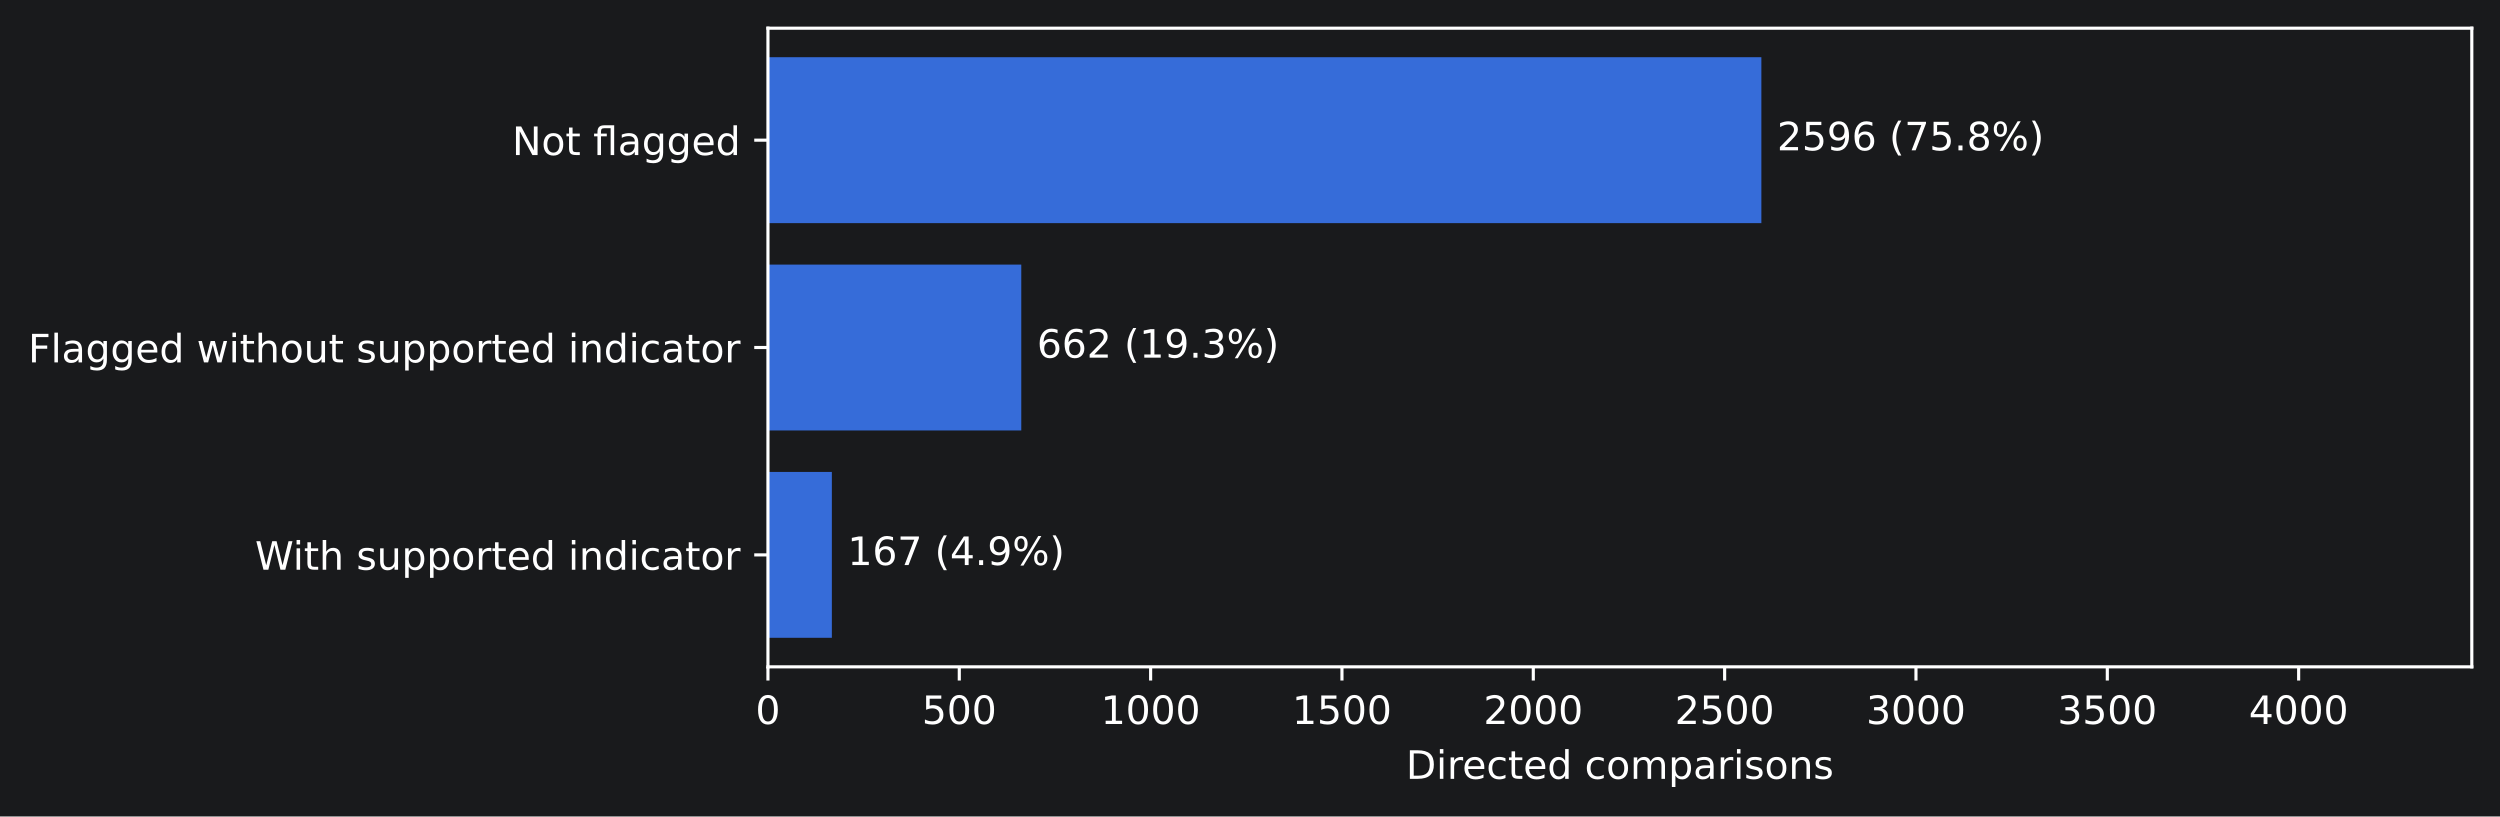
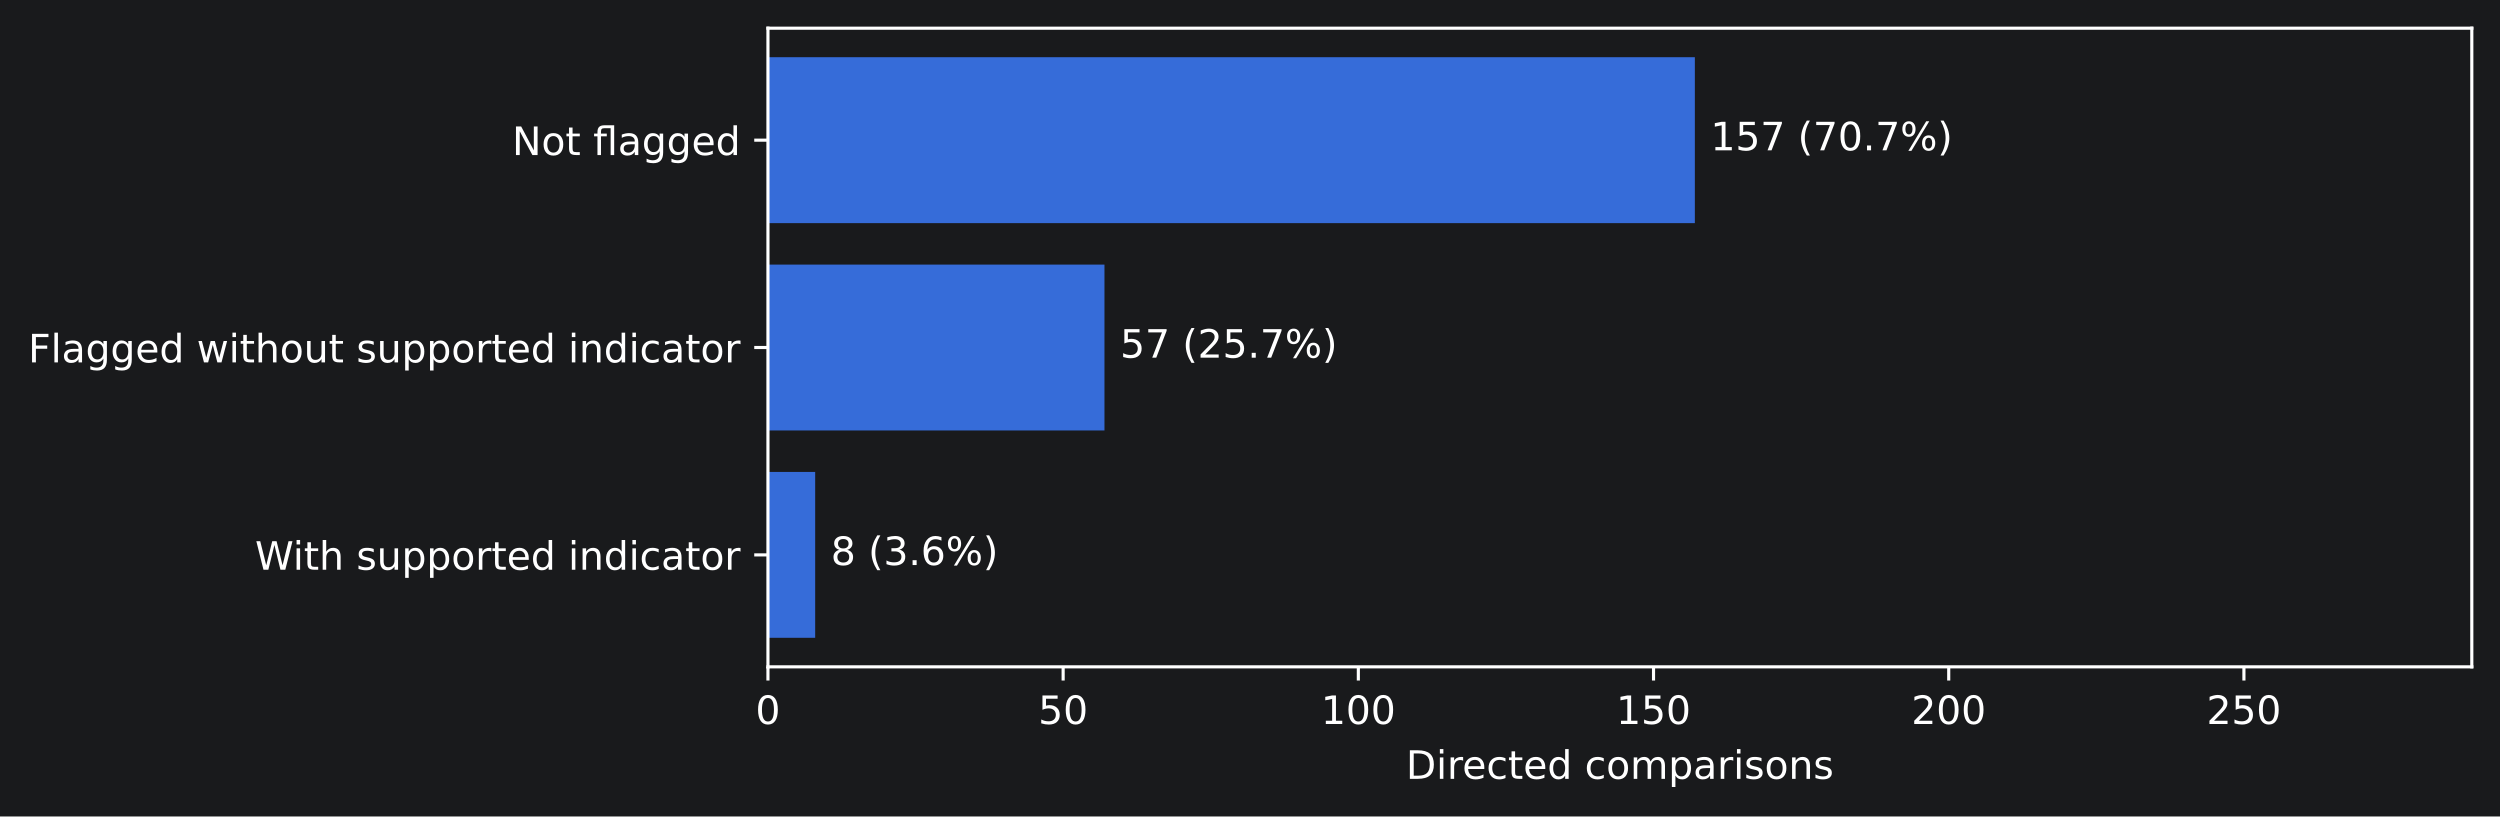
<svg xmlns="http://www.w3.org/2000/svg" xmlns:xlink="http://www.w3.org/1999/xlink" width="638.375pt" height="208.478pt" viewBox="0 0 638.375 208.478" version="1.1">
  <defs>
    <style type="text/css">*{stroke-linejoin: round; stroke-linecap: butt}</style>
  </defs>
  <g id="figure_1">
    <g id="patch_1">
      <path d="M 0 208.478  L 638.375 208.478  L 638.375 0  L 0 0  z " style="fill: #191a1c" />
    </g>
    <g id="axes_1">
      <g id="patch_2">
        <path d="M 196.095 170.278  L 631.175 170.278  L 631.175 7.2  L 196.095 7.2  z " style="fill: #191a1c" />
      </g>
      <g id="patch_3">
-         <path d="M 196.095 14.613  L 449.766 14.613  L 449.766 56.97  L 196.095 56.97  z " clip-path="url(#pff9d4b4fec)" style="fill: #366cd9" />
+         <path d="M 196.095 14.613  L 432.781 14.613  L 432.781 56.97  L 196.095 56.97  z " clip-path="url(#p026abe8a96)" style="fill: #366cd9" />
      </g>
      <g id="patch_4">
-         <path d="M 196.095 67.56  L 260.783 67.56  L 260.783 109.918  L 196.095 109.918  z " clip-path="url(#pff9d4b4fec)" style="fill: #366cd9" />
+         <path d="M 196.095 67.56  L 282.026 67.56  L 282.026 109.918  L 196.095 109.918  z " clip-path="url(#p026abe8a96)" style="fill: #366cd9" />
      </g>
      <g id="patch_5">
-         <path d="M 196.095 120.507  L 212.414 120.507  L 212.414 162.865  L 196.095 162.865  z " clip-path="url(#pff9d4b4fec)" style="fill: #366cd9" />
+         <path d="M 196.095 120.507  L 208.156 120.507  L 208.156 162.865  L 196.095 162.865  z " clip-path="url(#p026abe8a96)" style="fill: #366cd9" />
      </g>
      <g id="matplotlib.axis_1">
        <g id="xtick_1">
          <g id="line2d_1">
            <defs>
-               <path id="m84b1cfa9fc" d="M 0 0  L 0 3.5  " style="stroke: #ffffff; stroke-width: 0.8" />
+               <path id="m8bd6e8baff" d="M 0 0  L 0 3.5  " style="stroke: #ffffff; stroke-width: 0.8" />
            </defs>
            <g>
-               <use xlink:href="#m84b1cfa9fc" x="196.095" y="170.278" style="fill: #ffffff; stroke: #ffffff; stroke-width: 0.8" />
+               <use xlink:href="#m8bd6e8baff" x="196.095" y="170.278" style="fill: #ffffff; stroke: #ffffff; stroke-width: 0.8" />
            </g>
          </g>
          <g id="text_1">
            <g style="fill: #ffffff" transform="translate(192.9141 184.8753) scale(0.1 -0.1)">
              <defs>
                <path id="DejaVuSans-13" d="M 2034 4250  Q 1547 4250 1301 3770  Q 1056 3291 1056 2328  Q 1056 1369 1301 889  Q 1547 409 2034 409  Q 2525 409 2770 889  Q 3016 1369 3016 2328  Q 3016 3291 2770 3770  Q 2525 4250 2034 4250  z M 2034 4750  Q 2819 4750 3233 4129  Q 3647 3509 3647 2328  Q 3647 1150 3233 529  Q 2819 -91 2034 -91  Q 1250 -91 836 529  Q 422 1150 422 2328  Q 422 3509 836 4129  Q 1250 4750 2034 4750  z " transform="scale(0.015625)" />
              </defs>
              <use xlink:href="#DejaVuSans-13" />
            </g>
          </g>
        </g>
        <g id="xtick_2">
          <g id="line2d_2">
            <g>
-               <use xlink:href="#m84b1cfa9fc" x="244.953" y="170.278" style="fill: #ffffff; stroke: #ffffff; stroke-width: 0.8" />
+               <use xlink:href="#m8bd6e8baff" x="271.473" y="170.278" style="fill: #ffffff; stroke: #ffffff; stroke-width: 0.8" />
            </g>
          </g>
          <g id="text_2">
-             <g style="fill: #ffffff" transform="translate(235.4095 184.8753) scale(0.1 -0.1)">
+             <g style="fill: #ffffff" transform="translate(265.1105 184.8753) scale(0.1 -0.1)">
              <defs>
                <path id="DejaVuSans-18" d="M 691 4666  L 3169 4666  L 3169 4134  L 1269 4134  L 1269 2991  Q 1406 3038 1543 3061  Q 1681 3084 1819 3084  Q 2600 3084 3056 2656  Q 3513 2228 3513 1497  Q 3513 744 3044 326  Q 2575 -91 1722 -91  Q 1428 -91 1123 -41  Q 819 9 494 109  L 494 744  Q 775 591 1075 516  Q 1375 441 1709 441  Q 2250 441 2565 725  Q 2881 1009 2881 1497  Q 2881 1984 2565 2268  Q 2250 2553 1709 2553  Q 1456 2553 1204 2497  Q 953 2441 691 2322  L 691 4666  z " transform="scale(0.015625)" />
              </defs>
              <use xlink:href="#DejaVuSans-18" />
              <use xlink:href="#DejaVuSans-13" transform="translate(63.625 0)" />
-               <use xlink:href="#DejaVuSans-13" transform="translate(127.25 0)" />
            </g>
          </g>
        </g>
        <g id="xtick_3">
          <g id="line2d_3">
            <g>
-               <use xlink:href="#m84b1cfa9fc" x="293.811" y="170.278" style="fill: #ffffff; stroke: #ffffff; stroke-width: 0.8" />
+               <use xlink:href="#m8bd6e8baff" x="346.851" y="170.278" style="fill: #ffffff; stroke: #ffffff; stroke-width: 0.8" />
            </g>
          </g>
          <g id="text_3">
-             <g style="fill: #ffffff" transform="translate(281.0862 184.8753) scale(0.1 -0.1)">
+             <g style="fill: #ffffff" transform="translate(337.3069 184.8753) scale(0.1 -0.1)">
              <defs>
                <path id="DejaVuSans-14" d="M 794 531  L 1825 531  L 1825 4091  L 703 3866  L 703 4441  L 1819 4666  L 2450 4666  L 2450 531  L 3481 531  L 3481 0  L 794 0  L 794 531  z " transform="scale(0.015625)" />
              </defs>
              <use xlink:href="#DejaVuSans-14" />
              <use xlink:href="#DejaVuSans-13" transform="translate(63.625 0)" />
              <use xlink:href="#DejaVuSans-13" transform="translate(127.25 0)" />
-               <use xlink:href="#DejaVuSans-13" transform="translate(190.875 0)" />
            </g>
          </g>
        </g>
        <g id="xtick_4">
          <g id="line2d_4">
            <g>
-               <use xlink:href="#m84b1cfa9fc" x="342.669" y="170.278" style="fill: #ffffff; stroke: #ffffff; stroke-width: 0.8" />
+               <use xlink:href="#m8bd6e8baff" x="422.228" y="170.278" style="fill: #ffffff; stroke: #ffffff; stroke-width: 0.8" />
            </g>
          </g>
          <g id="text_4">
-             <g style="fill: #ffffff" transform="translate(329.9441 184.8753) scale(0.1 -0.1)">
+             <g style="fill: #ffffff" transform="translate(412.6846 184.8753) scale(0.1 -0.1)">
              <use xlink:href="#DejaVuSans-14" />
              <use xlink:href="#DejaVuSans-18" transform="translate(63.625 0)" />
              <use xlink:href="#DejaVuSans-13" transform="translate(127.25 0)" />
-               <use xlink:href="#DejaVuSans-13" transform="translate(190.875 0)" />
            </g>
          </g>
        </g>
        <g id="xtick_5">
          <g id="line2d_5">
            <g>
-               <use xlink:href="#m84b1cfa9fc" x="391.527" y="170.278" style="fill: #ffffff; stroke: #ffffff; stroke-width: 0.8" />
+               <use xlink:href="#m8bd6e8baff" x="497.606" y="170.278" style="fill: #ffffff; stroke: #ffffff; stroke-width: 0.8" />
            </g>
          </g>
          <g id="text_5">
-             <g style="fill: #ffffff" transform="translate(378.8021 184.8753) scale(0.1 -0.1)">
+             <g style="fill: #ffffff" transform="translate(488.0623 184.8753) scale(0.1 -0.1)">
              <defs>
                <path id="DejaVuSans-15" d="M 1228 531  L 3431 531  L 3431 0  L 469 0  L 469 531  Q 828 903 1448 1529  Q 2069 2156 2228 2338  Q 2531 2678 2651 2914  Q 2772 3150 2772 3378  Q 2772 3750 2511 3984  Q 2250 4219 1831 4219  Q 1534 4219 1204 4116  Q 875 4013 500 3803  L 500 4441  Q 881 4594 1212 4672  Q 1544 4750 1819 4750  Q 2544 4750 2975 4387  Q 3406 4025 3406 3419  Q 3406 3131 3298 2873  Q 3191 2616 2906 2266  Q 2828 2175 2409 1742  Q 1991 1309 1228 531  z " transform="scale(0.015625)" />
              </defs>
              <use xlink:href="#DejaVuSans-15" />
              <use xlink:href="#DejaVuSans-13" transform="translate(63.625 0)" />
              <use xlink:href="#DejaVuSans-13" transform="translate(127.25 0)" />
-               <use xlink:href="#DejaVuSans-13" transform="translate(190.875 0)" />
            </g>
          </g>
        </g>
        <g id="xtick_6">
          <g id="line2d_6">
            <g>
-               <use xlink:href="#m84b1cfa9fc" x="440.385" y="170.278" style="fill: #ffffff; stroke: #ffffff; stroke-width: 0.8" />
+               <use xlink:href="#m8bd6e8baff" x="572.984" y="170.278" style="fill: #ffffff; stroke: #ffffff; stroke-width: 0.8" />
            </g>
          </g>
          <g id="text_6">
-             <g style="fill: #ffffff" transform="translate(427.66 184.8753) scale(0.1 -0.1)">
+             <g style="fill: #ffffff" transform="translate(563.44 184.8753) scale(0.1 -0.1)">
              <use xlink:href="#DejaVuSans-15" />
              <use xlink:href="#DejaVuSans-18" transform="translate(63.625 0)" />
              <use xlink:href="#DejaVuSans-13" transform="translate(127.25 0)" />
-               <use xlink:href="#DejaVuSans-13" transform="translate(190.875 0)" />
-             </g>
-           </g>
-         </g>
-         <g id="xtick_7">
-           <g id="line2d_7">
-             <g>
-               <use xlink:href="#m84b1cfa9fc" x="489.243" y="170.278" style="fill: #ffffff; stroke: #ffffff; stroke-width: 0.8" />
-             </g>
-           </g>
-           <g id="text_7">
-             <g style="fill: #ffffff" transform="translate(476.518 184.8753) scale(0.1 -0.1)">
-               <defs>
-                 <path id="DejaVuSans-16" d="M 2597 2516  Q 3050 2419 3304 2112  Q 3559 1806 3559 1356  Q 3559 666 3084 287  Q 2609 -91 1734 -91  Q 1441 -91 1130 -33  Q 819 25 488 141  L 488 750  Q 750 597 1062 519  Q 1375 441 1716 441  Q 2309 441 2620 675  Q 2931 909 2931 1356  Q 2931 1769 2642 2001  Q 2353 2234 1838 2234  L 1294 2234  L 1294 2753  L 1863 2753  Q 2328 2753 2575 2939  Q 2822 3125 2822 3475  Q 2822 3834 2567 4026  Q 2313 4219 1838 4219  Q 1578 4219 1281 4162  Q 984 4106 628 3988  L 628 4550  Q 988 4650 1302 4700  Q 1616 4750 1894 4750  Q 2613 4750 3031 4423  Q 3450 4097 3450 3541  Q 3450 3153 3228 2886  Q 3006 2619 2597 2516  z " transform="scale(0.015625)" />
-               </defs>
-               <use xlink:href="#DejaVuSans-16" />
-               <use xlink:href="#DejaVuSans-13" transform="translate(63.625 0)" />
-               <use xlink:href="#DejaVuSans-13" transform="translate(127.25 0)" />
-               <use xlink:href="#DejaVuSans-13" transform="translate(190.875 0)" />
-             </g>
-           </g>
-         </g>
-         <g id="xtick_8">
-           <g id="line2d_8">
-             <g>
-               <use xlink:href="#m84b1cfa9fc" x="538.101" y="170.278" style="fill: #ffffff; stroke: #ffffff; stroke-width: 0.8" />
-             </g>
-           </g>
-           <g id="text_8">
-             <g style="fill: #ffffff" transform="translate(525.3759 184.8753) scale(0.1 -0.1)">
-               <use xlink:href="#DejaVuSans-16" />
-               <use xlink:href="#DejaVuSans-18" transform="translate(63.625 0)" />
-               <use xlink:href="#DejaVuSans-13" transform="translate(127.25 0)" />
-               <use xlink:href="#DejaVuSans-13" transform="translate(190.875 0)" />
-             </g>
-           </g>
-         </g>
-         <g id="xtick_9">
-           <g id="line2d_9">
-             <g>
-               <use xlink:href="#m84b1cfa9fc" x="586.959" y="170.278" style="fill: #ffffff; stroke: #ffffff; stroke-width: 0.8" />
-             </g>
-           </g>
-           <g id="text_9">
-             <g style="fill: #ffffff" transform="translate(574.2339 184.8753) scale(0.1 -0.1)">
-               <defs>
-                 <path id="DejaVuSans-17" d="M 2419 4116  L 825 1625  L 2419 1625  L 2419 4116  z M 2253 4666  L 3047 4666  L 3047 1625  L 3713 1625  L 3713 1100  L 3047 1100  L 3047 0  L 2419 0  L 2419 1100  L 313 1100  L 313 1709  L 2253 4666  z " transform="scale(0.015625)" />
-               </defs>
-               <use xlink:href="#DejaVuSans-17" />
-               <use xlink:href="#DejaVuSans-13" transform="translate(63.625 0)" />
-               <use xlink:href="#DejaVuSans-13" transform="translate(127.25 0)" />
-               <use xlink:href="#DejaVuSans-13" transform="translate(190.875 0)" />
-             </g>
-           </g>
-         </g>
-         <g id="text_10">
+             </g>
+           </g>
+         </g>
+         <g id="text_7">
          <g style="fill: #ffffff" transform="translate(359.0259 198.8761) scale(0.1 -0.1)">
            <defs>
              <path id="DejaVuSans-27" d="M 1259 4147  L 1259 519  L 2022 519  Q 2988 519 3436 956  Q 3884 1394 3884 2338  Q 3884 3275 3436 3711  Q 2988 4147 2022 4147  L 1259 4147  z M 628 4666  L 1925 4666  Q 3281 4666 3915 4102  Q 4550 3538 4550 2338  Q 4550 1131 3912 565  Q 3275 0 1925 0  L 628 0  L 628 4666  z " transform="scale(0.015625)" />
              <path id="DejaVuSans-4c" d="M 603 3500  L 1178 3500  L 1178 0  L 603 0  L 603 3500  z M 603 4863  L 1178 4863  L 1178 4134  L 603 4134  L 603 4863  z " transform="scale(0.015625)" />
              <path id="DejaVuSans-55" d="M 2631 2963  Q 2534 3019 2420 3045  Q 2306 3072 2169 3072  Q 1681 3072 1420 2755  Q 1159 2438 1159 1844  L 1159 0  L 581 0  L 581 3500  L 1159 3500  L 1159 2956  Q 1341 3275 1631 3429  Q 1922 3584 2338 3584  Q 2397 3584 2469 3576  Q 2541 3569 2628 3553  L 2631 2963  z " transform="scale(0.015625)" />
              <path id="DejaVuSans-48" d="M 3597 1894  L 3597 1613  L 953 1613  Q 991 1019 1311 708  Q 1631 397 2203 397  Q 2534 397 2845 478  Q 3156 559 3463 722  L 3463 178  Q 3153 47 2828 -22  Q 2503 -91 2169 -91  Q 1331 -91 842 396  Q 353 884 353 1716  Q 353 2575 817 3079  Q 1281 3584 2069 3584  Q 2775 3584 3186 3129  Q 3597 2675 3597 1894  z M 3022 2063  Q 3016 2534 2758 2815  Q 2500 3097 2075 3097  Q 1594 3097 1305 2825  Q 1016 2553 972 2059  L 3022 2063  z " transform="scale(0.015625)" />
              <path id="DejaVuSans-46" d="M 3122 3366  L 3122 2828  Q 2878 2963 2633 3030  Q 2388 3097 2138 3097  Q 1578 3097 1268 2742  Q 959 2388 959 1747  Q 959 1106 1268 751  Q 1578 397 2138 397  Q 2388 397 2633 464  Q 2878 531 3122 666  L 3122 134  Q 2881 22 2623 -34  Q 2366 -91 2075 -91  Q 1284 -91 818 406  Q 353 903 353 1747  Q 353 2603 823 3093  Q 1294 3584 2113 3584  Q 2378 3584 2631 3529  Q 2884 3475 3122 3366  z " transform="scale(0.015625)" />
              <path id="DejaVuSans-57" d="M 1172 4494  L 1172 3500  L 2356 3500  L 2356 3053  L 1172 3053  L 1172 1153  Q 1172 725 1289 603  Q 1406 481 1766 481  L 2356 481  L 2356 0  L 1766 0  Q 1100 0 847 248  Q 594 497 594 1153  L 594 3053  L 172 3053  L 172 3500  L 594 3500  L 594 4494  L 1172 4494  z " transform="scale(0.015625)" />
              <path id="DejaVuSans-47" d="M 2906 2969  L 2906 4863  L 3481 4863  L 3481 0  L 2906 0  L 2906 525  Q 2725 213 2448 61  Q 2172 -91 1784 -91  Q 1150 -91 751 415  Q 353 922 353 1747  Q 353 2572 751 3078  Q 1150 3584 1784 3584  Q 2172 3584 2448 3432  Q 2725 3281 2906 2969  z M 947 1747  Q 947 1113 1208 752  Q 1469 391 1925 391  Q 2381 391 2643 752  Q 2906 1113 2906 1747  Q 2906 2381 2643 2742  Q 2381 3103 1925 3103  Q 1469 3103 1208 2742  Q 947 2381 947 1747  z " transform="scale(0.015625)" />
              <path id="DejaVuSans-3" transform="scale(0.015625)" />
              <path id="DejaVuSans-52" d="M 1959 3097  Q 1497 3097 1228 2736  Q 959 2375 959 1747  Q 959 1119 1226 758  Q 1494 397 1959 397  Q 2419 397 2687 759  Q 2956 1122 2956 1747  Q 2956 2369 2687 2733  Q 2419 3097 1959 3097  z M 1959 3584  Q 2709 3584 3137 3096  Q 3566 2609 3566 1747  Q 3566 888 3137 398  Q 2709 -91 1959 -91  Q 1206 -91 779 398  Q 353 888 353 1747  Q 353 2609 779 3096  Q 1206 3584 1959 3584  z " transform="scale(0.015625)" />
              <path id="DejaVuSans-50" d="M 3328 2828  Q 3544 3216 3844 3400  Q 4144 3584 4550 3584  Q 5097 3584 5394 3201  Q 5691 2819 5691 2113  L 5691 0  L 5113 0  L 5113 2094  Q 5113 2597 4934 2840  Q 4756 3084 4391 3084  Q 3944 3084 3684 2787  Q 3425 2491 3425 1978  L 3425 0  L 2847 0  L 2847 2094  Q 2847 2600 2669 2842  Q 2491 3084 2119 3084  Q 1678 3084 1418 2786  Q 1159 2488 1159 1978  L 1159 0  L 581 0  L 581 3500  L 1159 3500  L 1159 2956  Q 1356 3278 1631 3431  Q 1906 3584 2284 3584  Q 2666 3584 2933 3390  Q 3200 3197 3328 2828  z " transform="scale(0.015625)" />
              <path id="DejaVuSans-53" d="M 1159 525  L 1159 -1331  L 581 -1331  L 581 3500  L 1159 3500  L 1159 2969  Q 1341 3281 1617 3432  Q 1894 3584 2278 3584  Q 2916 3584 3314 3078  Q 3713 2572 3713 1747  Q 3713 922 3314 415  Q 2916 -91 2278 -91  Q 1894 -91 1617 61  Q 1341 213 1159 525  z M 3116 1747  Q 3116 2381 2855 2742  Q 2594 3103 2138 3103  Q 1681 3103 1420 2742  Q 1159 2381 1159 1747  Q 1159 1113 1420 752  Q 1681 391 2138 391  Q 2594 391 2855 752  Q 3116 1113 3116 1747  z " transform="scale(0.015625)" />
              <path id="DejaVuSans-44" d="M 2194 1759  Q 1497 1759 1228 1600  Q 959 1441 959 1056  Q 959 750 1161 570  Q 1363 391 1709 391  Q 2188 391 2477 730  Q 2766 1069 2766 1631  L 2766 1759  L 2194 1759  z M 3341 1997  L 3341 0  L 2766 0  L 2766 531  Q 2569 213 2275 61  Q 1981 -91 1556 -91  Q 1019 -91 701 211  Q 384 513 384 1019  Q 384 1609 779 1909  Q 1175 2209 1959 2209  L 2766 2209  L 2766 2266  Q 2766 2663 2505 2880  Q 2244 3097 1772 3097  Q 1472 3097 1187 3025  Q 903 2953 641 2809  L 641 3341  Q 956 3463 1253 3523  Q 1550 3584 1831 3584  Q 2591 3584 2966 3190  Q 3341 2797 3341 1997  z " transform="scale(0.015625)" />
              <path id="DejaVuSans-56" d="M 2834 3397  L 2834 2853  Q 2591 2978 2328 3040  Q 2066 3103 1784 3103  Q 1356 3103 1142 2972  Q 928 2841 928 2578  Q 928 2378 1081 2264  Q 1234 2150 1697 2047  L 1894 2003  Q 2506 1872 2764 1633  Q 3022 1394 3022 966  Q 3022 478 2636 193  Q 2250 -91 1575 -91  Q 1294 -91 989 -36  Q 684 19 347 128  L 347 722  Q 666 556 975 473  Q 1284 391 1588 391  Q 1994 391 2212 530  Q 2431 669 2431 922  Q 2431 1156 2273 1281  Q 2116 1406 1581 1522  L 1381 1569  Q 847 1681 609 1914  Q 372 2147 372 2553  Q 372 3047 722 3315  Q 1072 3584 1716 3584  Q 2034 3584 2315 3537  Q 2597 3491 2834 3397  z " transform="scale(0.015625)" />
              <path id="DejaVuSans-51" d="M 3513 2113  L 3513 0  L 2938 0  L 2938 2094  Q 2938 2591 2744 2837  Q 2550 3084 2163 3084  Q 1697 3084 1428 2787  Q 1159 2491 1159 1978  L 1159 0  L 581 0  L 581 3500  L 1159 3500  L 1159 2956  Q 1366 3272 1645 3428  Q 1925 3584 2291 3584  Q 2894 3584 3203 3211  Q 3513 2838 3513 2113  z " transform="scale(0.015625)" />
            </defs>
            <use xlink:href="#DejaVuSans-27" />
            <use xlink:href="#DejaVuSans-4c" transform="translate(77 0)" />
            <use xlink:href="#DejaVuSans-55" transform="translate(104.7812 0)" />
            <use xlink:href="#DejaVuSans-48" transform="translate(143.6875 0)" />
            <use xlink:href="#DejaVuSans-46" transform="translate(205.2188 0)" />
            <use xlink:href="#DejaVuSans-57" transform="translate(260.2031 0)" />
            <use xlink:href="#DejaVuSans-48" transform="translate(299.4062 0)" />
            <use xlink:href="#DejaVuSans-47" transform="translate(360.9375 0)" />
            <use xlink:href="#DejaVuSans-3" transform="translate(424.4219 0)" />
            <use xlink:href="#DejaVuSans-46" transform="translate(456.2031 0)" />
            <use xlink:href="#DejaVuSans-52" transform="translate(511.1875 0)" />
            <use xlink:href="#DejaVuSans-50" transform="translate(572.375 0)" />
            <use xlink:href="#DejaVuSans-53" transform="translate(669.7812 0)" />
            <use xlink:href="#DejaVuSans-44" transform="translate(733.2656 0)" />
            <use xlink:href="#DejaVuSans-55" transform="translate(794.5469 0)" />
            <use xlink:href="#DejaVuSans-4c" transform="translate(835.6562 0)" />
            <use xlink:href="#DejaVuSans-56" transform="translate(863.4375 0)" />
            <use xlink:href="#DejaVuSans-52" transform="translate(915.5312 0)" />
            <use xlink:href="#DejaVuSans-51" transform="translate(976.7188 0)" />
            <use xlink:href="#DejaVuSans-56" transform="translate(1040.094 0)" />
          </g>
        </g>
      </g>
      <g id="matplotlib.axis_2">
        <g id="ytick_1">
-           <g id="line2d_10">
+           <g id="line2d_7">
            <defs>
-               <path id="m697bfa43b0" d="M 0 0  L -3.5 0  " style="stroke: #ffffff; stroke-width: 0.8" />
+               <path id="ma6ec2d094c" d="M 0 0  L -3.5 0  " style="stroke: #ffffff; stroke-width: 0.8" />
            </defs>
            <g>
-               <use xlink:href="#m697bfa43b0" x="196.095" y="35.792" style="fill: #ffffff; stroke: #ffffff; stroke-width: 0.8" />
-             </g>
-           </g>
-           <g id="text_11">
+               <use xlink:href="#ma6ec2d094c" x="196.095" y="35.792" style="fill: #ffffff; stroke: #ffffff; stroke-width: 0.8" />
+             </g>
+           </g>
+           <g id="text_8">
            <g style="fill: #ffffff" transform="translate(130.7719 39.59076) scale(0.1 -0.1)">
              <defs>
                <path id="DejaVuSans-31" d="M 628 4666  L 1478 4666  L 3547 763  L 3547 4666  L 4159 4666  L 4159 0  L 3309 0  L 1241 3903  L 1241 0  L 628 0  L 628 4666  z " transform="scale(0.015625)" />
                <path id="DejaVuSans-13b0" d="M 1831 4863  L 3431 4863  L 3431 0  L 2853 0  L 2853 4384  L 1825 4384  Q 1516 4384 1395 4259  Q 1275 4134 1275 3809  L 1275 3500  L 2222 3500  L 2222 3053  L 1275 3053  L 1275 0  L 697 0  L 697 3053  L 147 3053  L 147 3500  L 697 3500  L 697 3744  Q 697 4328 969 4595  Q 1241 4863 1831 4863  z " transform="scale(0.015625)" />
                <path id="DejaVuSans-4a" d="M 2906 1791  Q 2906 2416 2648 2759  Q 2391 3103 1925 3103  Q 1463 3103 1205 2759  Q 947 2416 947 1791  Q 947 1169 1205 825  Q 1463 481 1925 481  Q 2391 481 2648 825  Q 2906 1169 2906 1791  z M 3481 434  Q 3481 -459 3084 -895  Q 2688 -1331 1869 -1331  Q 1566 -1331 1297 -1286  Q 1028 -1241 775 -1147  L 775 -588  Q 1028 -725 1275 -790  Q 1522 -856 1778 -856  Q 2344 -856 2625 -561  Q 2906 -266 2906 331  L 2906 616  Q 2728 306 2450 153  Q 2172 0 1784 0  Q 1141 0 747 490  Q 353 981 353 1791  Q 353 2603 747 3093  Q 1141 3584 1784 3584  Q 2172 3584 2450 3431  Q 2728 3278 2906 2969  L 2906 3500  L 3481 3500  L 3481 434  z " transform="scale(0.015625)" />
              </defs>
              <use xlink:href="#DejaVuSans-31" />
              <use xlink:href="#DejaVuSans-52" transform="translate(74.8125 0)" />
              <use xlink:href="#DejaVuSans-57" transform="translate(136 0)" />
              <use xlink:href="#DejaVuSans-3" transform="translate(175.2031 0)" />
              <use xlink:href="#DejaVuSans-13b0" transform="translate(206.9844 0)" />
              <use xlink:href="#DejaVuSans-44" transform="translate(269.9688 0)" />
              <use xlink:href="#DejaVuSans-4a" transform="translate(331.25 0)" />
              <use xlink:href="#DejaVuSans-4a" transform="translate(394.7344 0)" />
              <use xlink:href="#DejaVuSans-48" transform="translate(458.2188 0)" />
              <use xlink:href="#DejaVuSans-47" transform="translate(519.75 0)" />
            </g>
          </g>
        </g>
        <g id="ytick_2">
-           <g id="line2d_11">
-             <g>
-               <use xlink:href="#m697bfa43b0" x="196.095" y="88.739" style="fill: #ffffff; stroke: #ffffff; stroke-width: 0.8" />
-             </g>
-           </g>
-           <g id="text_12">
+           <g id="line2d_8">
+             <g>
+               <use xlink:href="#ma6ec2d094c" x="196.095" y="88.739" style="fill: #ffffff; stroke: #ffffff; stroke-width: 0.8" />
+             </g>
+           </g>
+           <g id="text_9">
            <g style="fill: #ffffff" transform="translate(7.2 92.53805) scale(0.1 -0.1)">
              <defs>
                <path id="DejaVuSans-29" d="M 628 4666  L 3309 4666  L 3309 4134  L 1259 4134  L 1259 2759  L 3109 2759  L 3109 2228  L 1259 2228  L 1259 0  L 628 0  L 628 4666  z " transform="scale(0.015625)" />
                <path id="DejaVuSans-4f" d="M 603 4863  L 1178 4863  L 1178 0  L 603 0  L 603 4863  z " transform="scale(0.015625)" />
                <path id="DejaVuSans-5a" d="M 269 3500  L 844 3500  L 1563 769  L 2278 3500  L 2956 3500  L 3675 769  L 4391 3500  L 4966 3500  L 4050 0  L 3372 0  L 2619 2869  L 1863 0  L 1184 0  L 269 3500  z " transform="scale(0.015625)" />
                <path id="DejaVuSans-4b" d="M 3513 2113  L 3513 0  L 2938 0  L 2938 2094  Q 2938 2591 2744 2837  Q 2550 3084 2163 3084  Q 1697 3084 1428 2787  Q 1159 2491 1159 1978  L 1159 0  L 581 0  L 581 4863  L 1159 4863  L 1159 2956  Q 1366 3272 1645 3428  Q 1925 3584 2291 3584  Q 2894 3584 3203 3211  Q 3513 2838 3513 2113  z " transform="scale(0.015625)" />
                <path id="DejaVuSans-58" d="M 544 1381  L 544 3500  L 1119 3500  L 1119 1403  Q 1119 906 1312 657  Q 1506 409 1894 409  Q 2359 409 2629 706  Q 2900 1003 2900 1516  L 2900 3500  L 3475 3500  L 3475 0  L 2900 0  L 2900 538  Q 2691 219 2414 64  Q 2138 -91 1772 -91  Q 1169 -91 856 284  Q 544 659 544 1381  z M 1991 3584  L 1991 3584  z " transform="scale(0.015625)" />
              </defs>
              <use xlink:href="#DejaVuSans-29" />
              <use xlink:href="#DejaVuSans-4f" transform="translate(57.51562 0)" />
              <use xlink:href="#DejaVuSans-44" transform="translate(85.29688 0)" />
              <use xlink:href="#DejaVuSans-4a" transform="translate(146.5781 0)" />
              <use xlink:href="#DejaVuSans-4a" transform="translate(210.0625 0)" />
              <use xlink:href="#DejaVuSans-48" transform="translate(273.5469 0)" />
              <use xlink:href="#DejaVuSans-47" transform="translate(335.0781 0)" />
              <use xlink:href="#DejaVuSans-3" transform="translate(398.5625 0)" />
              <use xlink:href="#DejaVuSans-5a" transform="translate(430.3438 0)" />
              <use xlink:href="#DejaVuSans-4c" transform="translate(512.125 0)" />
              <use xlink:href="#DejaVuSans-57" transform="translate(539.9062 0)" />
              <use xlink:href="#DejaVuSans-4b" transform="translate(579.1094 0)" />
              <use xlink:href="#DejaVuSans-52" transform="translate(642.4844 0)" />
              <use xlink:href="#DejaVuSans-58" transform="translate(703.6719 0)" />
              <use xlink:href="#DejaVuSans-57" transform="translate(767.0469 0)" />
              <use xlink:href="#DejaVuSans-3" transform="translate(806.25 0)" />
              <use xlink:href="#DejaVuSans-56" transform="translate(838.0312 0)" />
              <use xlink:href="#DejaVuSans-58" transform="translate(890.125 0)" />
              <use xlink:href="#DejaVuSans-53" transform="translate(953.5 0)" />
              <use xlink:href="#DejaVuSans-53" transform="translate(1016.984 0)" />
              <use xlink:href="#DejaVuSans-52" transform="translate(1080.469 0)" />
              <use xlink:href="#DejaVuSans-55" transform="translate(1141.656 0)" />
              <use xlink:href="#DejaVuSans-57" transform="translate(1182.766 0)" />
              <use xlink:href="#DejaVuSans-48" transform="translate(1221.969 0)" />
              <use xlink:href="#DejaVuSans-47" transform="translate(1283.5 0)" />
              <use xlink:href="#DejaVuSans-3" transform="translate(1346.984 0)" />
              <use xlink:href="#DejaVuSans-4c" transform="translate(1378.766 0)" />
              <use xlink:href="#DejaVuSans-51" transform="translate(1406.547 0)" />
              <use xlink:href="#DejaVuSans-47" transform="translate(1469.922 0)" />
              <use xlink:href="#DejaVuSans-4c" transform="translate(1533.406 0)" />
              <use xlink:href="#DejaVuSans-46" transform="translate(1561.188 0)" />
              <use xlink:href="#DejaVuSans-44" transform="translate(1616.172 0)" />
              <use xlink:href="#DejaVuSans-57" transform="translate(1677.453 0)" />
              <use xlink:href="#DejaVuSans-52" transform="translate(1716.656 0)" />
              <use xlink:href="#DejaVuSans-55" transform="translate(1777.844 0)" />
            </g>
          </g>
        </g>
        <g id="ytick_3">
-           <g id="line2d_12">
-             <g>
-               <use xlink:href="#m697bfa43b0" x="196.095" y="141.686" style="fill: #ffffff; stroke: #ffffff; stroke-width: 0.8" />
-             </g>
-           </g>
-           <g id="text_13">
+           <g id="line2d_9">
+             <g>
+               <use xlink:href="#ma6ec2d094c" x="196.095" y="141.686" style="fill: #ffffff; stroke: #ffffff; stroke-width: 0.8" />
+             </g>
+           </g>
+           <g id="text_10">
            <g style="fill: #ffffff" transform="translate(65.12188 145.4853) scale(0.1 -0.1)">
              <defs>
                <path id="DejaVuSans-3a" d="M 213 4666  L 850 4666  L 1831 722  L 2809 4666  L 3519 4666  L 4500 722  L 5478 4666  L 6119 4666  L 4947 0  L 4153 0  L 3169 4050  L 2175 0  L 1381 0  L 213 4666  z " transform="scale(0.015625)" />
              </defs>
              <use xlink:href="#DejaVuSans-3a" />
              <use xlink:href="#DejaVuSans-4c" transform="translate(96.67188 0)" />
              <use xlink:href="#DejaVuSans-57" transform="translate(124.4531 0)" />
              <use xlink:href="#DejaVuSans-4b" transform="translate(163.6562 0)" />
              <use xlink:href="#DejaVuSans-3" transform="translate(227.0312 0)" />
              <use xlink:href="#DejaVuSans-56" transform="translate(258.8125 0)" />
              <use xlink:href="#DejaVuSans-58" transform="translate(310.9062 0)" />
              <use xlink:href="#DejaVuSans-53" transform="translate(374.2812 0)" />
              <use xlink:href="#DejaVuSans-53" transform="translate(437.7656 0)" />
              <use xlink:href="#DejaVuSans-52" transform="translate(501.25 0)" />
              <use xlink:href="#DejaVuSans-55" transform="translate(562.4375 0)" />
              <use xlink:href="#DejaVuSans-57" transform="translate(603.5469 0)" />
              <use xlink:href="#DejaVuSans-48" transform="translate(642.75 0)" />
              <use xlink:href="#DejaVuSans-47" transform="translate(704.2812 0)" />
              <use xlink:href="#DejaVuSans-3" transform="translate(767.7656 0)" />
              <use xlink:href="#DejaVuSans-4c" transform="translate(799.5469 0)" />
              <use xlink:href="#DejaVuSans-51" transform="translate(827.3281 0)" />
              <use xlink:href="#DejaVuSans-47" transform="translate(890.7031 0)" />
              <use xlink:href="#DejaVuSans-4c" transform="translate(954.1875 0)" />
              <use xlink:href="#DejaVuSans-46" transform="translate(981.9688 0)" />
              <use xlink:href="#DejaVuSans-44" transform="translate(1036.953 0)" />
              <use xlink:href="#DejaVuSans-57" transform="translate(1098.234 0)" />
              <use xlink:href="#DejaVuSans-52" transform="translate(1137.438 0)" />
              <use xlink:href="#DejaVuSans-55" transform="translate(1198.625 0)" />
            </g>
          </g>
        </g>
      </g>
      <g id="patch_6">
        <path d="M 196.095 170.278  L 196.095 7.2  " style="fill: none; stroke: #ffffff; stroke-width: 0.8; stroke-linejoin: miter; stroke-linecap: square" />
      </g>
      <g id="patch_7">
        <path d="M 631.175 170.278  L 631.175 7.2  " style="fill: none; stroke: #ffffff; stroke-width: 0.8; stroke-linejoin: miter; stroke-linecap: square" />
      </g>
      <g id="patch_8">
        <path d="M 196.095 170.278  L 631.175 170.278  " style="fill: none; stroke: #ffffff; stroke-width: 0.8; stroke-linejoin: miter; stroke-linecap: square" />
      </g>
      <g id="patch_9">
        <path d="M 196.095 7.2  L 631.175 7.2  " style="fill: none; stroke: #ffffff; stroke-width: 0.8; stroke-linejoin: miter; stroke-linecap: square" />
      </g>
-       <g id="text_14">
-         <g style="fill: #ffffff" transform="translate(453.7658 38.38919) scale(0.1 -0.1)">
+       <g id="text_11">
+         <g style="fill: #ffffff" transform="translate(436.7812 38.38919) scale(0.1 -0.1)">
          <defs>
-             <path id="DejaVuSans-1c" d="M 703 97  L 703 672  Q 941 559 1184 500  Q 1428 441 1663 441  Q 2288 441 2617 861  Q 2947 1281 2994 2138  Q 2813 1869 2534 1725  Q 2256 1581 1919 1581  Q 1219 1581 811 2004  Q 403 2428 403 3163  Q 403 3881 828 4315  Q 1253 4750 1959 4750  Q 2769 4750 3195 4129  Q 3622 3509 3622 2328  Q 3622 1225 3098 567  Q 2575 -91 1691 -91  Q 1453 -91 1209 -44  Q 966 3 703 97  z M 1959 2075  Q 2384 2075 2632 2365  Q 2881 2656 2881 3163  Q 2881 3666 2632 3958  Q 2384 4250 1959 4250  Q 1534 4250 1286 3958  Q 1038 3666 1038 3163  Q 1038 2656 1286 2365  Q 1534 2075 1959 2075  z " transform="scale(0.015625)" />
-             <path id="DejaVuSans-19" d="M 2113 2584  Q 1688 2584 1439 2293  Q 1191 2003 1191 1497  Q 1191 994 1439 701  Q 1688 409 2113 409  Q 2538 409 2786 701  Q 3034 994 3034 1497  Q 3034 2003 2786 2293  Q 2538 2584 2113 2584  z M 3366 4563  L 3366 3988  Q 3128 4100 2886 4159  Q 2644 4219 2406 4219  Q 1781 4219 1451 3797  Q 1122 3375 1075 2522  Q 1259 2794 1537 2939  Q 1816 3084 2150 3084  Q 2853 3084 3261 2657  Q 3669 2231 3669 1497  Q 3669 778 3244 343  Q 2819 -91 2113 -91  Q 1303 -91 875 529  Q 447 1150 447 2328  Q 447 3434 972 4092  Q 1497 4750 2381 4750  Q 2619 4750 2861 4703  Q 3103 4656 3366 4563  z " transform="scale(0.015625)" />
+             <path id="DejaVuSans-1a" d="M 525 4666  L 3525 4666  L 3525 4397  L 1831 0  L 1172 0  L 2766 4134  L 525 4134  L 525 4666  z " transform="scale(0.015625)" />
            <path id="DejaVuSans-b" d="M 1984 4856  Q 1566 4138 1362 3434  Q 1159 2731 1159 2009  Q 1159 1288 1364 580  Q 1569 -128 1984 -844  L 1484 -844  Q 1016 -109 783 600  Q 550 1309 550 2009  Q 550 2706 781 3412  Q 1013 4119 1484 4856  L 1984 4856  z " transform="scale(0.015625)" />
-             <path id="DejaVuSans-1a" d="M 525 4666  L 3525 4666  L 3525 4397  L 1831 0  L 1172 0  L 2766 4134  L 525 4134  L 525 4666  z " transform="scale(0.015625)" />
            <path id="DejaVuSans-11" d="M 684 794  L 1344 794  L 1344 0  L 684 0  L 684 794  z " transform="scale(0.015625)" />
-             <path id="DejaVuSans-1b" d="M 2034 2216  Q 1584 2216 1326 1975  Q 1069 1734 1069 1313  Q 1069 891 1326 650  Q 1584 409 2034 409  Q 2484 409 2743 651  Q 3003 894 3003 1313  Q 3003 1734 2745 1975  Q 2488 2216 2034 2216  z M 1403 2484  Q 997 2584 770 2862  Q 544 3141 544 3541  Q 544 4100 942 4425  Q 1341 4750 2034 4750  Q 2731 4750 3128 4425  Q 3525 4100 3525 3541  Q 3525 3141 3298 2862  Q 3072 2584 2669 2484  Q 3125 2378 3379 2068  Q 3634 1759 3634 1313  Q 3634 634 3220 271  Q 2806 -91 2034 -91  Q 1263 -91 848 271  Q 434 634 434 1313  Q 434 1759 690 2068  Q 947 2378 1403 2484  z M 1172 3481  Q 1172 3119 1398 2916  Q 1625 2713 2034 2713  Q 2441 2713 2670 2916  Q 2900 3119 2900 3481  Q 2900 3844 2670 4047  Q 2441 4250 2034 4250  Q 1625 4250 1398 4047  Q 1172 3844 1172 3481  z " transform="scale(0.015625)" />
            <path id="DejaVuSans-8" d="M 4653 2053  Q 4381 2053 4226 1822  Q 4072 1591 4072 1178  Q 4072 772 4226 539  Q 4381 306 4653 306  Q 4919 306 5073 539  Q 5228 772 5228 1178  Q 5228 1588 5073 1820  Q 4919 2053 4653 2053  z M 4653 2450  Q 5147 2450 5437 2106  Q 5728 1763 5728 1178  Q 5728 594 5436 251  Q 5144 -91 4653 -91  Q 4153 -91 3862 251  Q 3572 594 3572 1178  Q 3572 1766 3864 2108  Q 4156 2450 4653 2450  z M 1428 4353  Q 1159 4353 1004 4120  Q 850 3888 850 3481  Q 850 3069 1003 2837  Q 1156 2606 1428 2606  Q 1700 2606 1854 2837  Q 2009 3069 2009 3481  Q 2009 3884 1853 4118  Q 1697 4353 1428 4353  z M 4250 4750  L 4750 4750  L 1831 -91  L 1331 -91  L 4250 4750  z M 1428 4750  Q 1922 4750 2215 4408  Q 2509 4066 2509 3481  Q 2509 2891 2217 2550  Q 1925 2209 1428 2209  Q 931 2209 642 2551  Q 353 2894 353 3481  Q 353 4063 643 4406  Q 934 4750 1428 4750  z " transform="scale(0.015625)" />
            <path id="DejaVuSans-c" d="M 513 4856  L 1013 4856  Q 1481 4119 1714 3412  Q 1947 2706 1947 2009  Q 1947 1309 1714 600  Q 1481 -109 1013 -844  L 513 -844  Q 928 -128 1133 580  Q 1338 1288 1338 2009  Q 1338 2731 1133 3434  Q 928 4138 513 4856  z " transform="scale(0.015625)" />
          </defs>
-           <use xlink:href="#DejaVuSans-15" />
+           <use xlink:href="#DejaVuSans-14" />
          <use xlink:href="#DejaVuSans-18" transform="translate(63.625 0)" />
-           <use xlink:href="#DejaVuSans-1c" transform="translate(127.25 0)" />
-           <use xlink:href="#DejaVuSans-19" transform="translate(190.875 0)" />
-           <use xlink:href="#DejaVuSans-3" transform="translate(254.5 0)" />
-           <use xlink:href="#DejaVuSans-b" transform="translate(286.2812 0)" />
-           <use xlink:href="#DejaVuSans-1a" transform="translate(325.2969 0)" />
-           <use xlink:href="#DejaVuSans-18" transform="translate(388.9219 0)" />
-           <use xlink:href="#DejaVuSans-11" transform="translate(452.5469 0)" />
-           <use xlink:href="#DejaVuSans-1b" transform="translate(484.3281 0)" />
-           <use xlink:href="#DejaVuSans-8" transform="translate(547.9531 0)" />
-           <use xlink:href="#DejaVuSans-c" transform="translate(642.9688 0)" />
-         </g>
-       </g>
-       <g id="text_15">
-         <g style="fill: #ffffff" transform="translate(264.7832 91.33648) scale(0.1 -0.1)">
-           <use xlink:href="#DejaVuSans-19" />
-           <use xlink:href="#DejaVuSans-19" transform="translate(63.625 0)" />
-           <use xlink:href="#DejaVuSans-15" transform="translate(127.25 0)" />
-           <use xlink:href="#DejaVuSans-3" transform="translate(190.875 0)" />
-           <use xlink:href="#DejaVuSans-b" transform="translate(222.6562 0)" />
-           <use xlink:href="#DejaVuSans-14" transform="translate(261.6719 0)" />
-           <use xlink:href="#DejaVuSans-1c" transform="translate(325.2969 0)" />
-           <use xlink:href="#DejaVuSans-11" transform="translate(388.9219 0)" />
-           <use xlink:href="#DejaVuSans-16" transform="translate(420.7031 0)" />
-           <use xlink:href="#DejaVuSans-8" transform="translate(484.3281 0)" />
-           <use xlink:href="#DejaVuSans-c" transform="translate(579.3438 0)" />
-         </g>
-       </g>
-       <g id="text_16">
-         <g style="fill: #ffffff" transform="translate(216.4139 144.2838) scale(0.1 -0.1)">
-           <use xlink:href="#DejaVuSans-14" />
-           <use xlink:href="#DejaVuSans-19" transform="translate(63.625 0)" />
          <use xlink:href="#DejaVuSans-1a" transform="translate(127.25 0)" />
          <use xlink:href="#DejaVuSans-3" transform="translate(190.875 0)" />
          <use xlink:href="#DejaVuSans-b" transform="translate(222.6562 0)" />
-           <use xlink:href="#DejaVuSans-17" transform="translate(261.6719 0)" />
+           <use xlink:href="#DejaVuSans-1a" transform="translate(261.6719 0)" />
+           <use xlink:href="#DejaVuSans-13" transform="translate(325.2969 0)" />
+           <use xlink:href="#DejaVuSans-11" transform="translate(388.9219 0)" />
+           <use xlink:href="#DejaVuSans-1a" transform="translate(420.7031 0)" />
+           <use xlink:href="#DejaVuSans-8" transform="translate(484.3281 0)" />
+           <use xlink:href="#DejaVuSans-c" transform="translate(579.3438 0)" />
+         </g>
+       </g>
+       <g id="text_12">
+         <g style="fill: #ffffff" transform="translate(286.0259 91.33648) scale(0.1 -0.1)">
+           <use xlink:href="#DejaVuSans-18" />
+           <use xlink:href="#DejaVuSans-1a" transform="translate(63.625 0)" />
+           <use xlink:href="#DejaVuSans-3" transform="translate(127.25 0)" />
+           <use xlink:href="#DejaVuSans-b" transform="translate(159.0312 0)" />
+           <use xlink:href="#DejaVuSans-15" transform="translate(198.0469 0)" />
+           <use xlink:href="#DejaVuSans-18" transform="translate(261.6719 0)" />
          <use xlink:href="#DejaVuSans-11" transform="translate(325.2969 0)" />
-           <use xlink:href="#DejaVuSans-1c" transform="translate(357.0781 0)" />
+           <use xlink:href="#DejaVuSans-1a" transform="translate(357.0781 0)" />
          <use xlink:href="#DejaVuSans-8" transform="translate(420.7031 0)" />
          <use xlink:href="#DejaVuSans-c" transform="translate(515.7188 0)" />
+         </g>
+       </g>
+       <g id="text_13">
+         <g style="fill: #ffffff" transform="translate(212.1557 144.2838) scale(0.1 -0.1)">
+           <defs>
+             <path id="DejaVuSans-1b" d="M 2034 2216  Q 1584 2216 1326 1975  Q 1069 1734 1069 1313  Q 1069 891 1326 650  Q 1584 409 2034 409  Q 2484 409 2743 651  Q 3003 894 3003 1313  Q 3003 1734 2745 1975  Q 2488 2216 2034 2216  z M 1403 2484  Q 997 2584 770 2862  Q 544 3141 544 3541  Q 544 4100 942 4425  Q 1341 4750 2034 4750  Q 2731 4750 3128 4425  Q 3525 4100 3525 3541  Q 3525 3141 3298 2862  Q 3072 2584 2669 2484  Q 3125 2378 3379 2068  Q 3634 1759 3634 1313  Q 3634 634 3220 271  Q 2806 -91 2034 -91  Q 1263 -91 848 271  Q 434 634 434 1313  Q 434 1759 690 2068  Q 947 2378 1403 2484  z M 1172 3481  Q 1172 3119 1398 2916  Q 1625 2713 2034 2713  Q 2441 2713 2670 2916  Q 2900 3119 2900 3481  Q 2900 3844 2670 4047  Q 2441 4250 2034 4250  Q 1625 4250 1398 4047  Q 1172 3844 1172 3481  z " transform="scale(0.015625)" />
+             <path id="DejaVuSans-16" d="M 2597 2516  Q 3050 2419 3304 2112  Q 3559 1806 3559 1356  Q 3559 666 3084 287  Q 2609 -91 1734 -91  Q 1441 -91 1130 -33  Q 819 25 488 141  L 488 750  Q 750 597 1062 519  Q 1375 441 1716 441  Q 2309 441 2620 675  Q 2931 909 2931 1356  Q 2931 1769 2642 2001  Q 2353 2234 1838 2234  L 1294 2234  L 1294 2753  L 1863 2753  Q 2328 2753 2575 2939  Q 2822 3125 2822 3475  Q 2822 3834 2567 4026  Q 2313 4219 1838 4219  Q 1578 4219 1281 4162  Q 984 4106 628 3988  L 628 4550  Q 988 4650 1302 4700  Q 1616 4750 1894 4750  Q 2613 4750 3031 4423  Q 3450 4097 3450 3541  Q 3450 3153 3228 2886  Q 3006 2619 2597 2516  z " transform="scale(0.015625)" />
+             <path id="DejaVuSans-19" d="M 2113 2584  Q 1688 2584 1439 2293  Q 1191 2003 1191 1497  Q 1191 994 1439 701  Q 1688 409 2113 409  Q 2538 409 2786 701  Q 3034 994 3034 1497  Q 3034 2003 2786 2293  Q 2538 2584 2113 2584  z M 3366 4563  L 3366 3988  Q 3128 4100 2886 4159  Q 2644 4219 2406 4219  Q 1781 4219 1451 3797  Q 1122 3375 1075 2522  Q 1259 2794 1537 2939  Q 1816 3084 2150 3084  Q 2853 3084 3261 2657  Q 3669 2231 3669 1497  Q 3669 778 3244 343  Q 2819 -91 2113 -91  Q 1303 -91 875 529  Q 447 1150 447 2328  Q 447 3434 972 4092  Q 1497 4750 2381 4750  Q 2619 4750 2861 4703  Q 3103 4656 3366 4563  z " transform="scale(0.015625)" />
+           </defs>
+           <use xlink:href="#DejaVuSans-1b" />
+           <use xlink:href="#DejaVuSans-3" transform="translate(63.625 0)" />
+           <use xlink:href="#DejaVuSans-b" transform="translate(95.40625 0)" />
+           <use xlink:href="#DejaVuSans-16" transform="translate(134.4219 0)" />
+           <use xlink:href="#DejaVuSans-11" transform="translate(198.0469 0)" />
+           <use xlink:href="#DejaVuSans-19" transform="translate(229.8281 0)" />
+           <use xlink:href="#DejaVuSans-8" transform="translate(293.4531 0)" />
+           <use xlink:href="#DejaVuSans-c" transform="translate(388.4688 0)" />
        </g>
      </g>
    </g>
  </g>
  <defs>
-     <clipPath id="pff9d4b4fec">
+     <clipPath id="p026abe8a96">
      <rect x="196.095" y="7.2" width="435.08" height="163.078" />
    </clipPath>
  </defs>
</svg>
